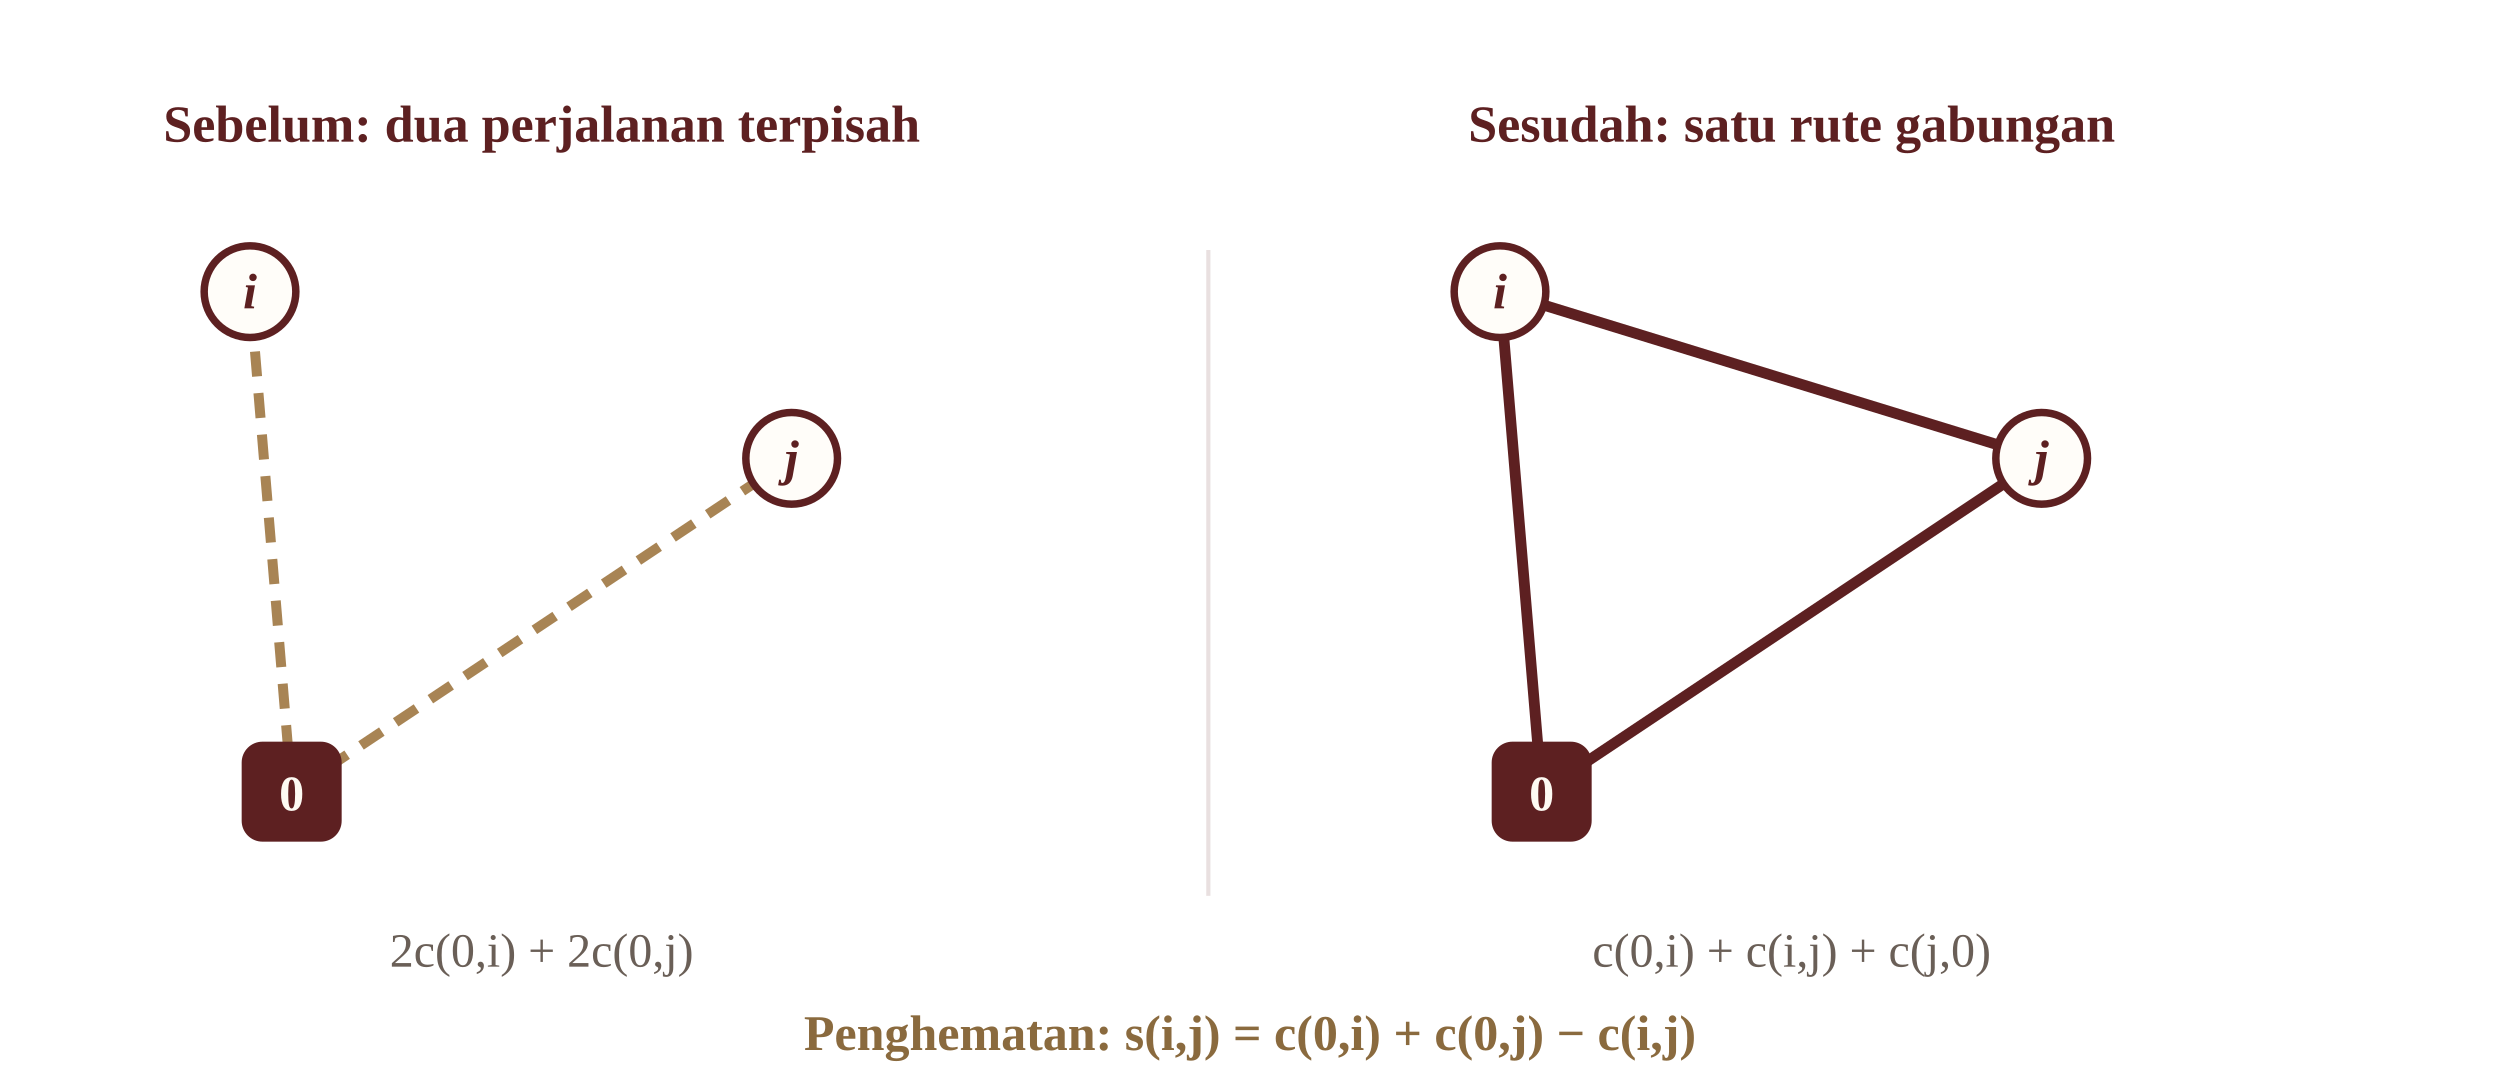
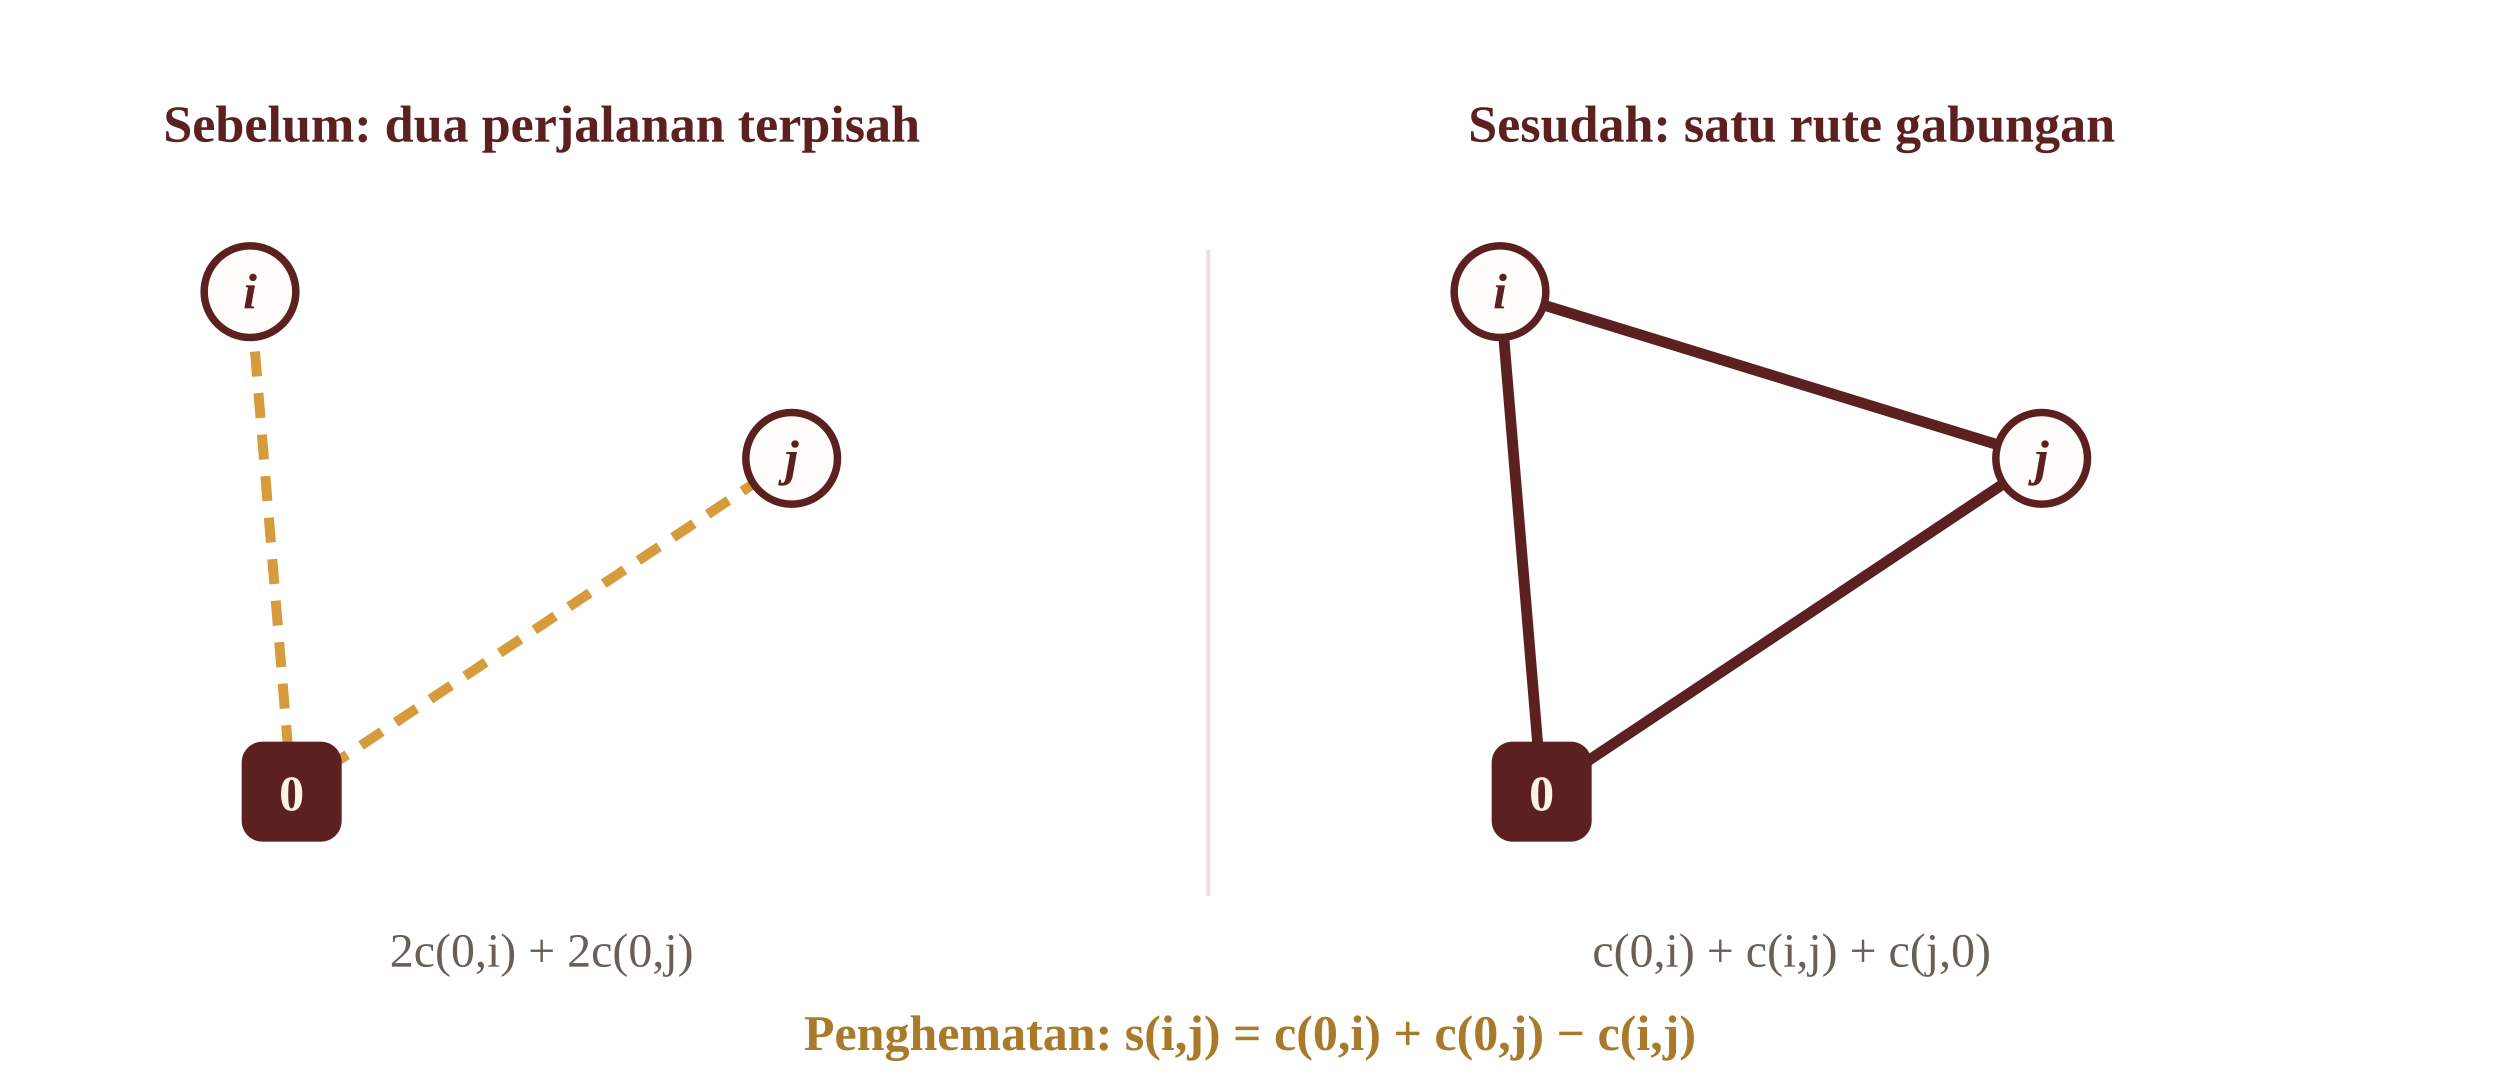
<svg xmlns="http://www.w3.org/2000/svg" viewBox="0 0 600 260" role="img" aria-label="Dua perjalanan pulang-pergi digabung menjadi satu rute">
-   <line x1="70" y1="190" x2="60" y2="70" stroke="#a88454" stroke-width="2.4" stroke-dasharray="6 4" />
-   <line x1="70" y1="190" x2="190" y2="110" stroke="#a88454" stroke-width="2.4" stroke-dasharray="6 4" />
+   <line x1="70" y1="190" x2="60" y2="70" stroke="#d69b3c" stroke-width="2.4" stroke-dasharray="6 4" />
+   <line x1="70" y1="190" x2="190" y2="110" stroke="#d69b3c" stroke-width="2.4" stroke-dasharray="6 4" />
  <rect x="58" y="178" width="24" height="24" rx="5" fill="#5d2021" />
-   <text x="70" y="194.5" text-anchor="middle" font-size="12" font-weight="700" fill="#fdfaf3">0</text>
+   <text x="70" y="194.5" text-anchor="middle" font-size="12" font-weight="700" fill="#fdf4e3">0</text>
  <circle cx="60" cy="70" r="11" fill="#fffdf9" stroke="#5d2021" stroke-width="1.8" />
  <text x="60" y="74" text-anchor="middle" font-size="12" font-style="italic" font-weight="700" fill="#5d2021">i</text>
  <circle cx="190" cy="110" r="11" fill="#fffdf9" stroke="#5d2021" stroke-width="1.8" />
  <text x="190" y="114" text-anchor="middle" font-size="12" font-style="italic" font-weight="700" fill="#5d2021">j</text>
  <text x="130" y="34" text-anchor="middle" font-size="12.5" font-weight="600" fill="#5d2021">Sebelum: dua perjalanan terpisah</text>
  <text x="130" y="232" text-anchor="middle" font-size="11.5" fill="#6a5f57">2c(0,i) + 2c(0,j)</text>
  <line x1="290" y1="60" x2="290" y2="215" stroke="rgba(93,32,33,0.14)" />
  <path d="M 370 190 L 360 70 L 490 110 Z" fill="none" stroke="#5d2021" stroke-width="2.6" stroke-linejoin="round" />
  <rect x="358" y="178" width="24" height="24" rx="5" fill="#5d2021" />
-   <text x="370" y="194.5" text-anchor="middle" font-size="12" font-weight="700" fill="#fdfaf3">0</text>
+   <text x="370" y="194.5" text-anchor="middle" font-size="12" font-weight="700" fill="#fdf4e3">0</text>
  <circle cx="360" cy="70" r="11" fill="#fffdf9" stroke="#5d2021" stroke-width="1.8" />
  <text x="360" y="74" text-anchor="middle" font-size="12" font-style="italic" font-weight="700" fill="#5d2021">i</text>
  <circle cx="490" cy="110" r="11" fill="#fffdf9" stroke="#5d2021" stroke-width="1.8" />
  <text x="490" y="114" text-anchor="middle" font-size="12" font-style="italic" font-weight="700" fill="#5d2021">j</text>
  <text x="430" y="34" text-anchor="middle" font-size="12.5" font-weight="600" fill="#5d2021">Sesudah: satu rute gabungan</text>
  <text x="430" y="232" text-anchor="middle" font-size="11.5" fill="#6a5f57">c(0,i) + c(i,j) + c(j,0)</text>
-   <text x="300" y="252" text-anchor="middle" font-size="12" font-weight="600" fill="#8a6a3e">Penghematan: s(i,j) = c(0,i) + c(0,j) − c(i,j)</text>
+   <text x="300" y="252" text-anchor="middle" font-size="12" font-weight="600" fill="#a97a2a">Penghematan: s(i,j) = c(0,i) + c(0,j) − c(i,j)</text>
</svg>
